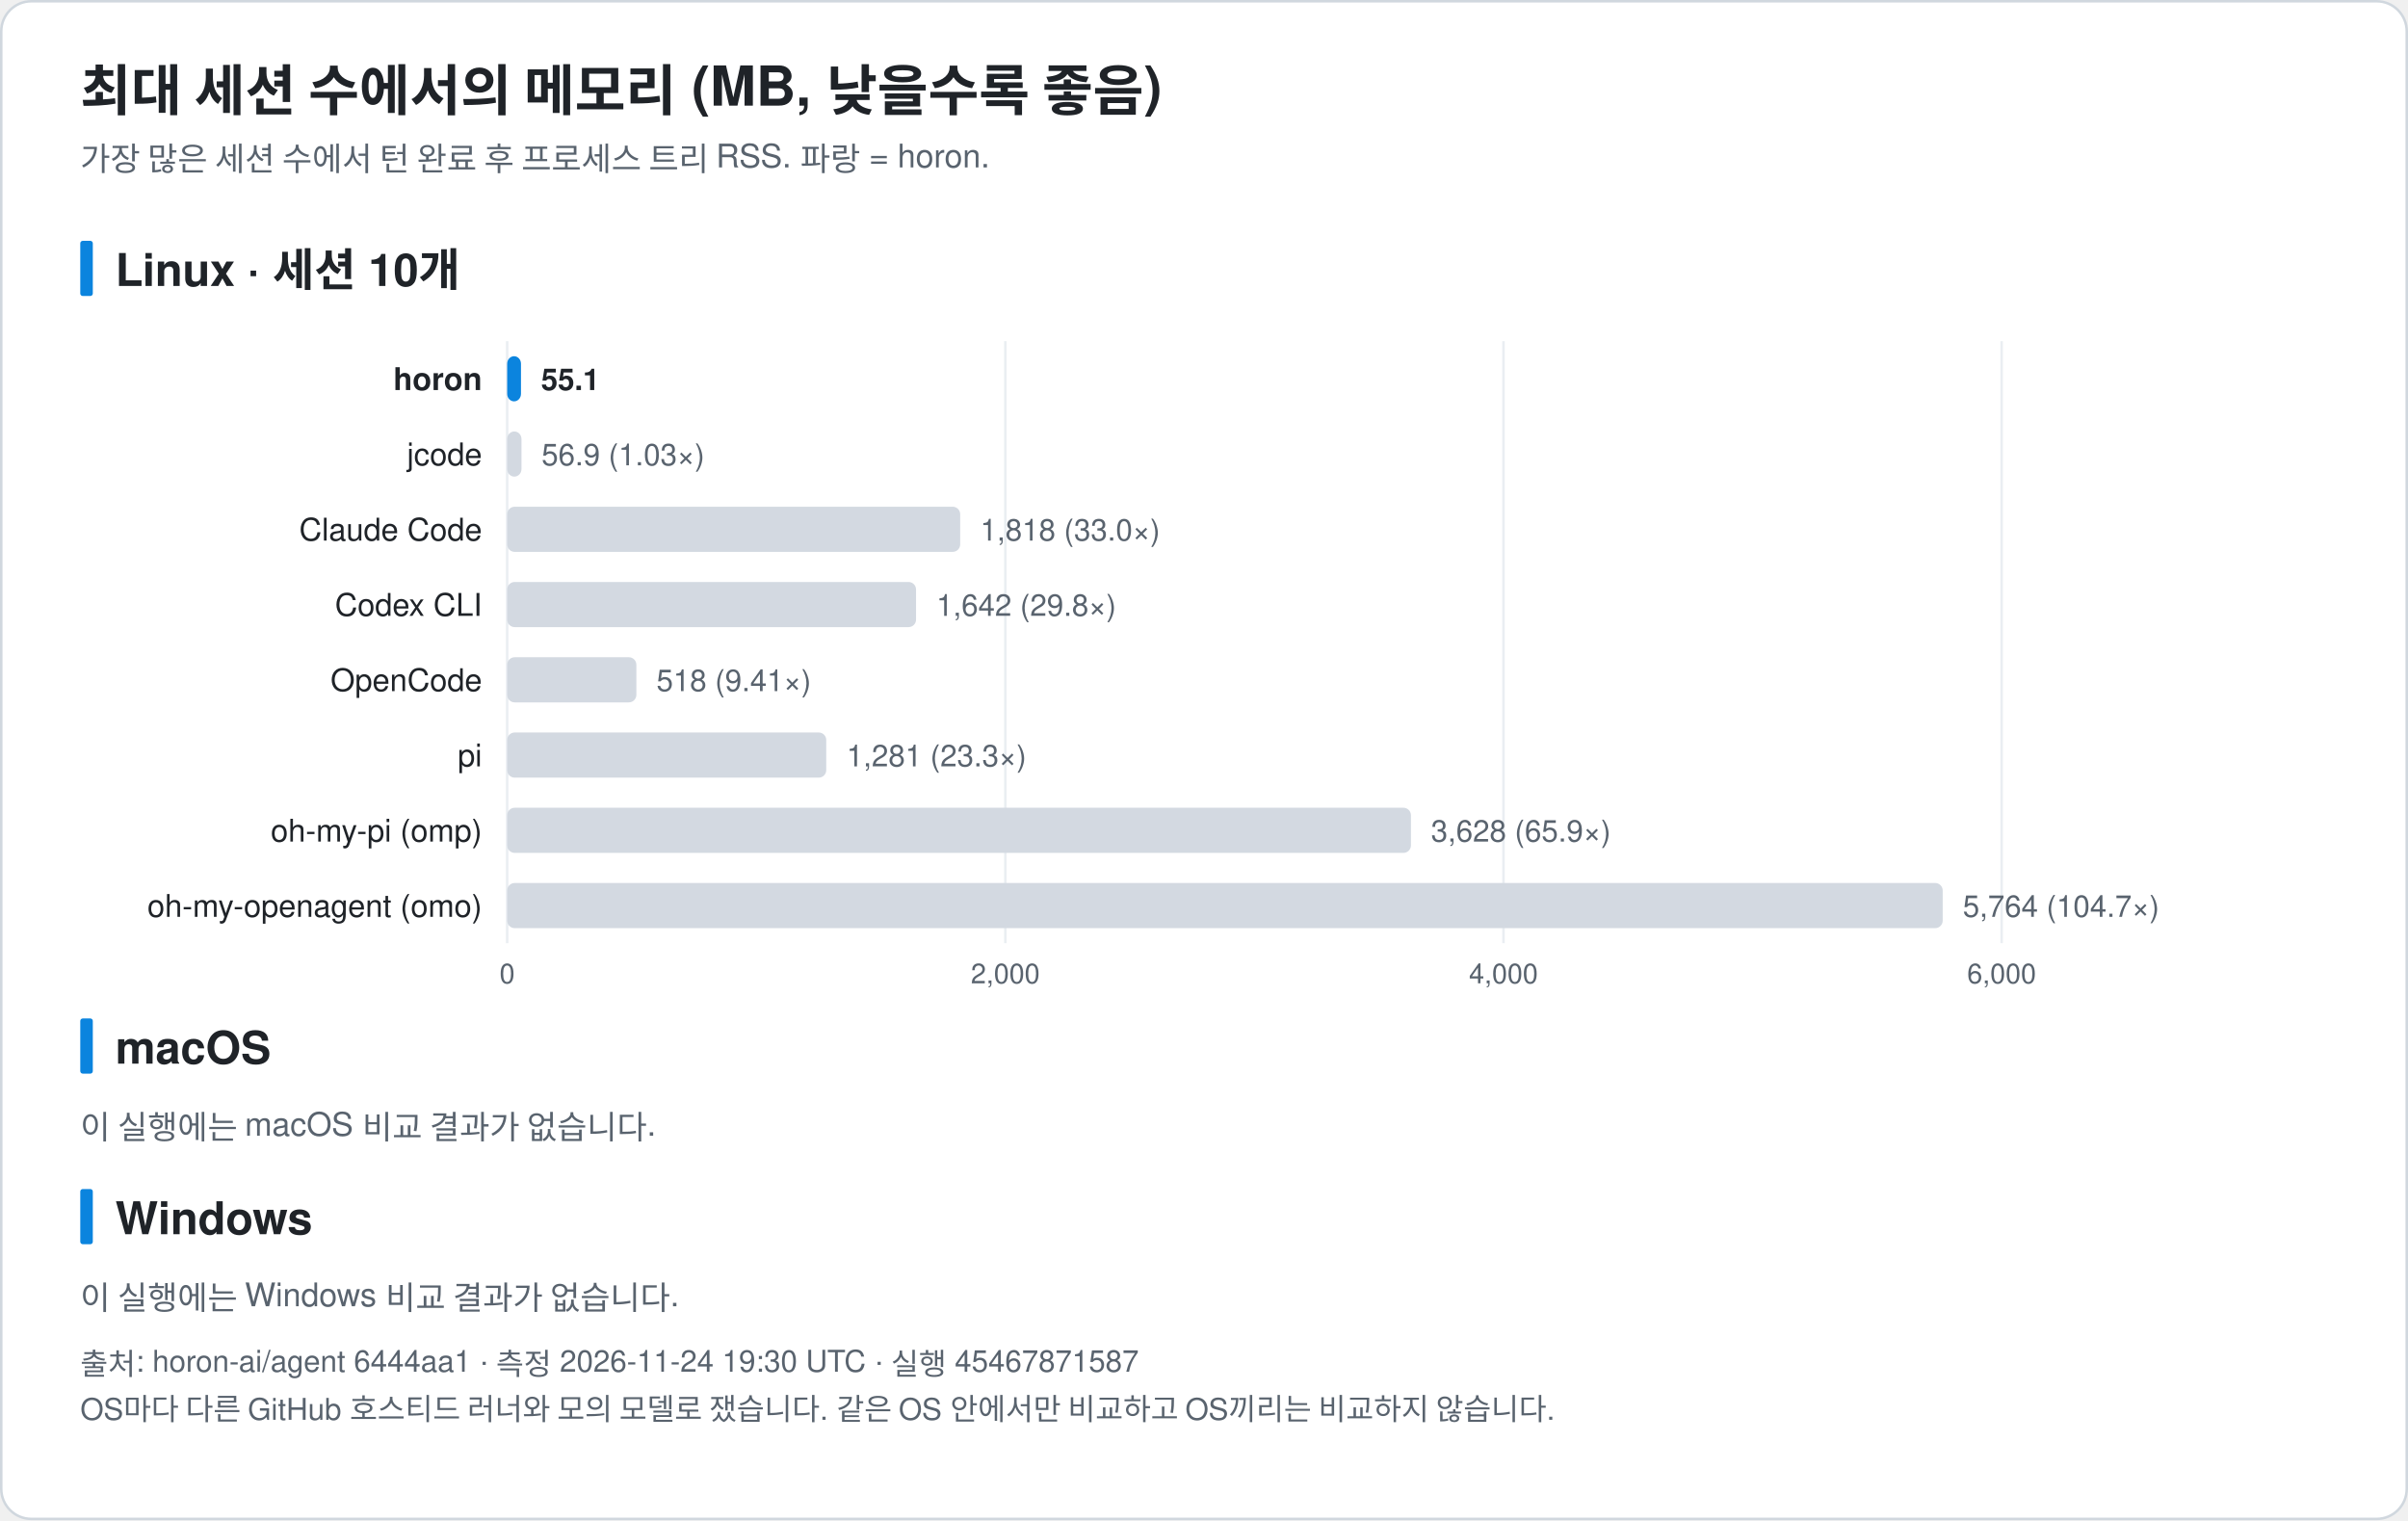
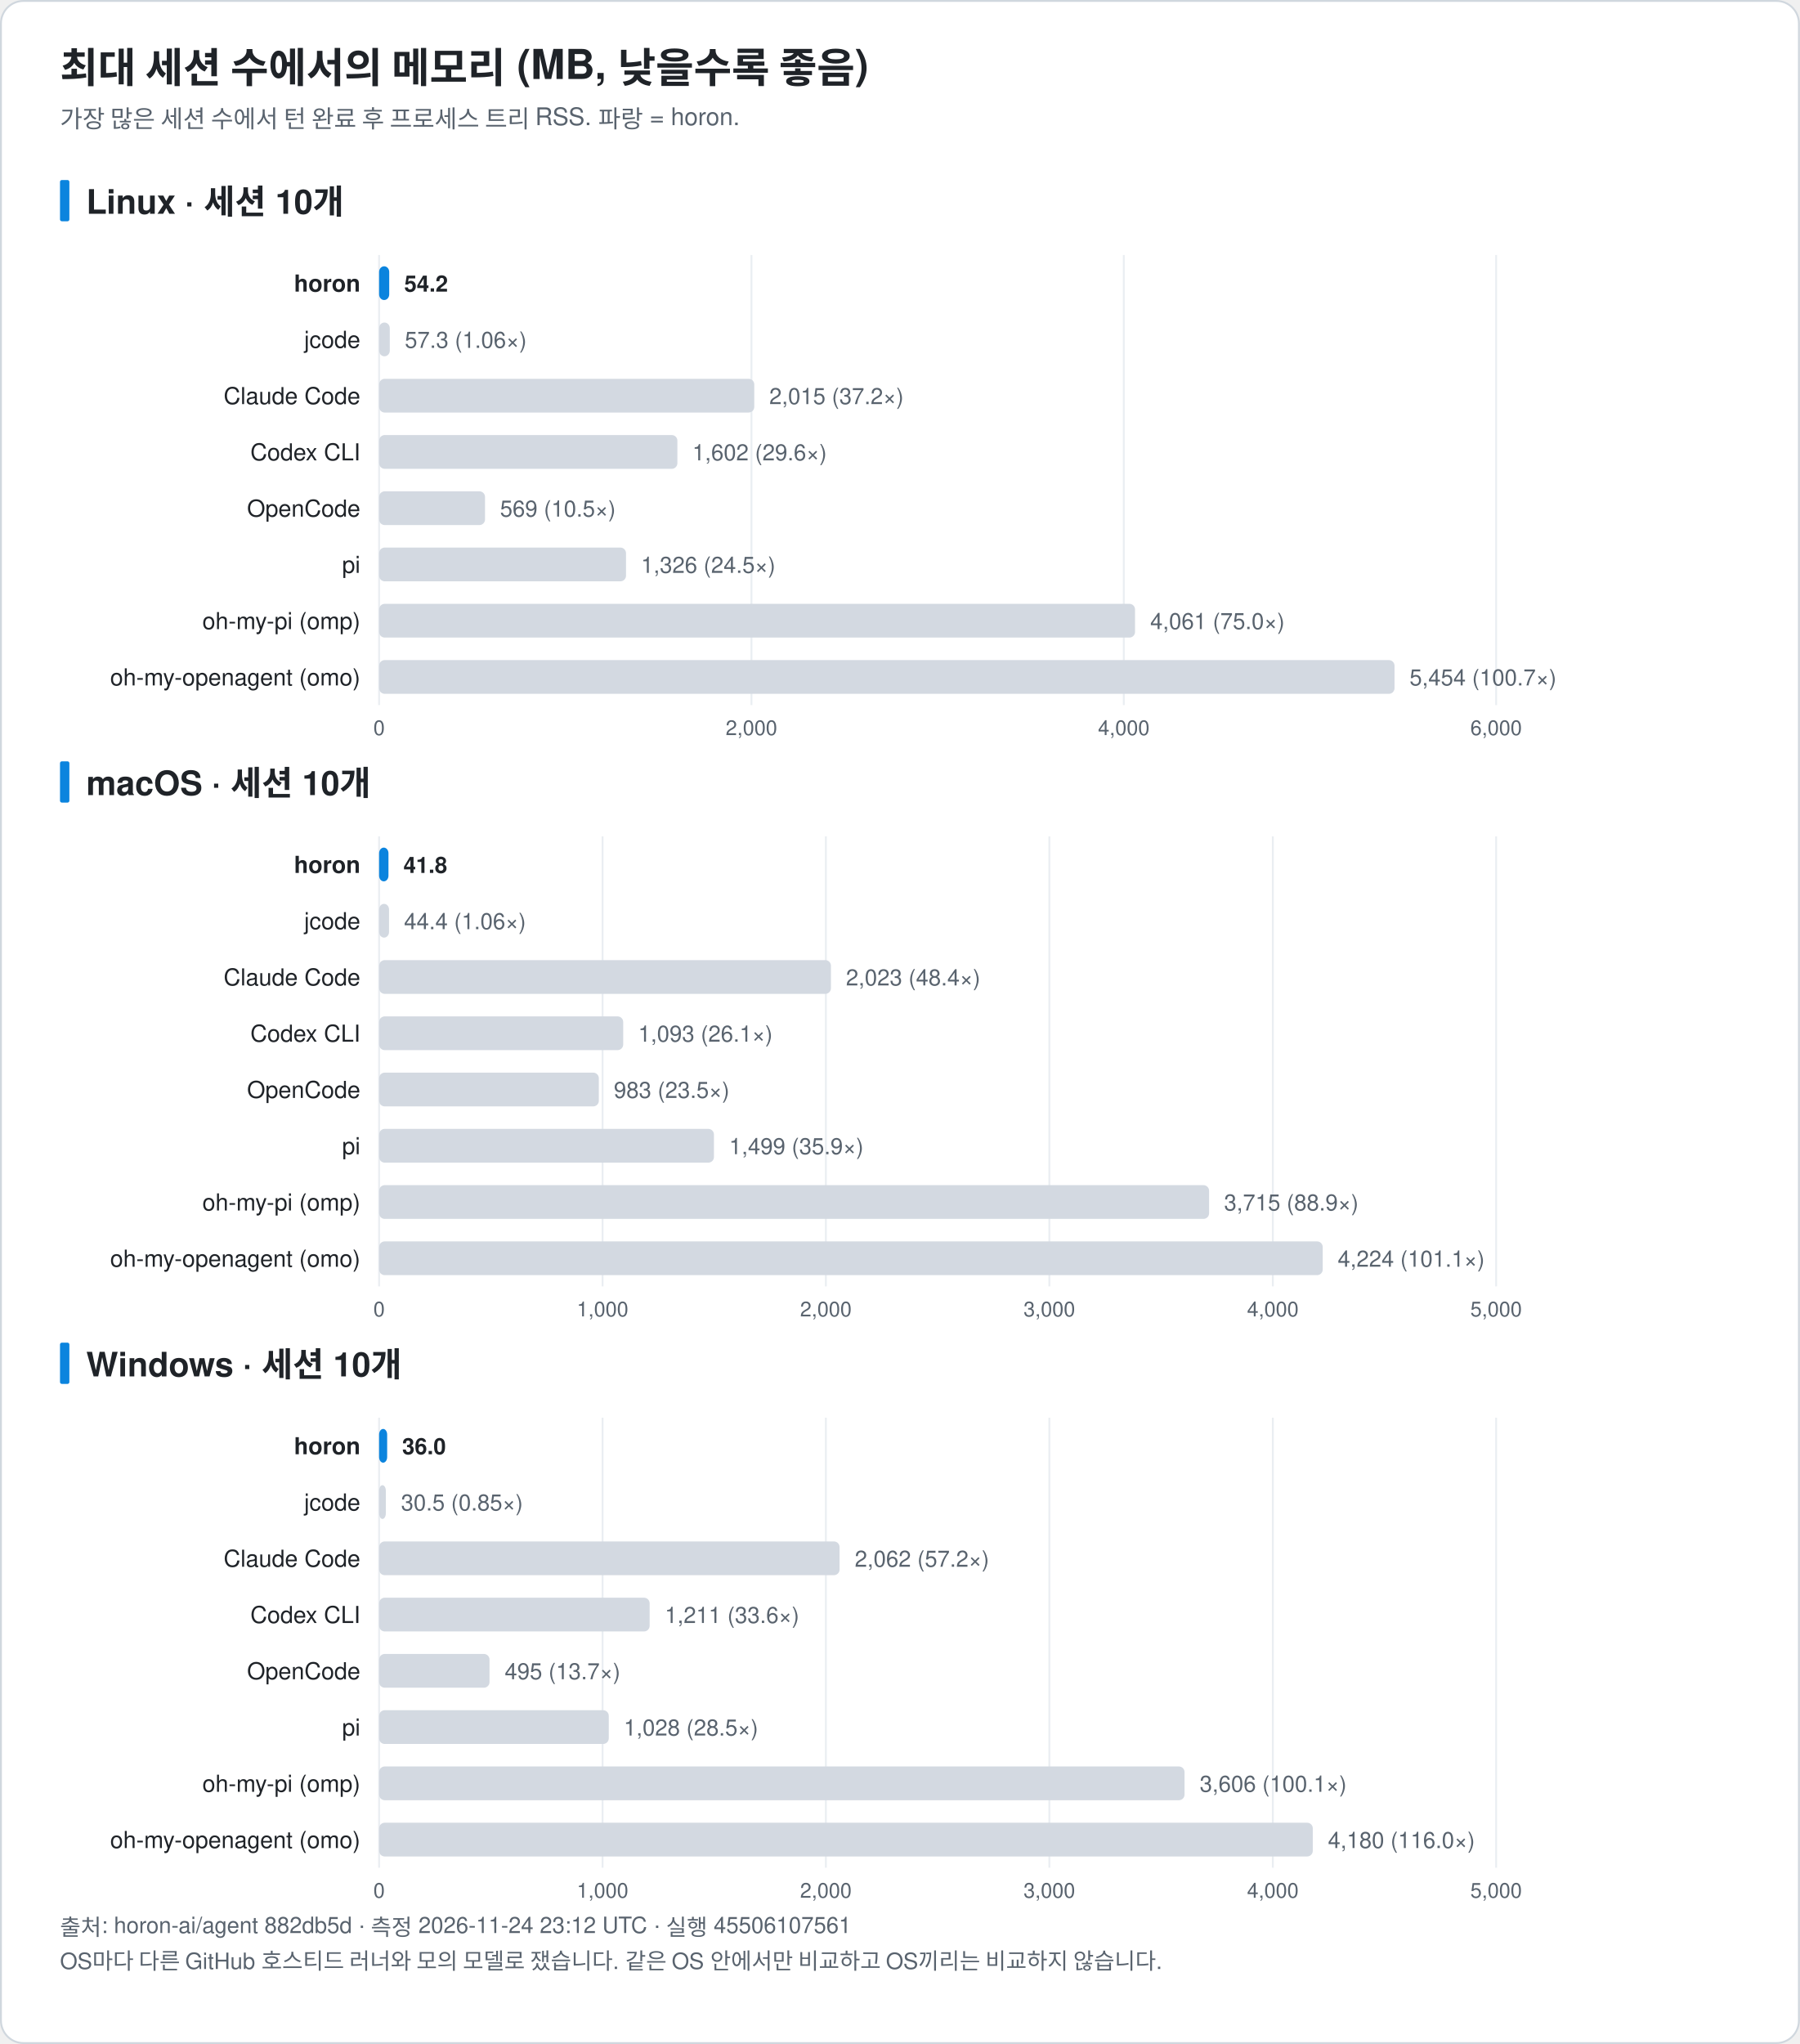
- <svg xmlns="http://www.w3.org/2000/svg" width="960" height="606" viewBox="0 0 960 606" font-family="-apple-system, BlinkMacSystemFont, 'Segoe UI', 'Noto Sans KR', 'Apple SD Gothic Neo', Helvetica, Arial, sans-serif" role="img">
-   <rect x="0.5" y="0.5" width="959" height="605" rx="12" fill="#ffffff" stroke="#d0d7de" />
+ <svg xmlns="http://www.w3.org/2000/svg" width="960" height="1090" viewBox="0 0 960 1090" font-family="-apple-system, BlinkMacSystemFont, 'Segoe UI', 'Noto Sans KR', 'Apple SD Gothic Neo', Helvetica, Arial, sans-serif" role="img">
+   <rect x="0.5" y="0.5" width="959" height="1089" rx="12" fill="#ffffff" stroke="#d0d7de" />
  <text x="32.0" y="44.0" font-size="22" fill="#1f2328" text-anchor="start" font-weight="bold">최대 세션 수에서의 메모리 (MB, 낮을수록 좋음)</text>
  <text x="32.0" y="68.0" font-size="13" fill="#59636e" text-anchor="start" font-weight="normal">가장 많은 세션 수에서 턴 완료 후 프로세스 트리 RSS. 파랑 = horon.</text>
  <rect x="32" y="96.0" width="5" height="22" rx="1" fill="#0b84de" />
  <text x="46.0" y="114.0" font-size="18" fill="#1f2328" text-anchor="start" font-weight="bold">Linux · 세션 10개</text>
  <line x1="202.2" y1="136.0" x2="202.2" y2="376.0" stroke="#eaeef2" />
  <text x="202.2" y="392.0" font-size="11" fill="#59636e" text-anchor="middle" font-weight="normal">0</text>
  <line x1="400.8" y1="136.0" x2="400.8" y2="376.0" stroke="#eaeef2" />
  <text x="400.8" y="392.0" font-size="11" fill="#59636e" text-anchor="middle" font-weight="normal">2,000</text>
  <line x1="599.4" y1="136.0" x2="599.4" y2="376.0" stroke="#eaeef2" />
  <text x="599.4" y="392.0" font-size="11" fill="#59636e" text-anchor="middle" font-weight="normal">4,000</text>
  <line x1="798.0" y1="136.0" x2="798.0" y2="376.0" stroke="#eaeef2" />
  <text x="798.0" y="392.0" font-size="11" fill="#59636e" text-anchor="middle" font-weight="normal">6,000</text>
  <text x="192.2" y="155.5" font-size="12.5" fill="#1f2328" text-anchor="end" font-weight="bold">horon</text>
-   <rect x="202.2" y="142.0" width="5.5" height="18" rx="3" fill="#0b84de" />
-   <text x="215.7" y="155.5" font-size="12" fill="#1f2328" text-anchor="start" font-weight="bold">55.1</text>
+   <rect x="202.2" y="142.0" width="5.4" height="18" rx="3" fill="#0b84de" />
+   <text x="215.6" y="155.5" font-size="12" fill="#1f2328" text-anchor="start" font-weight="bold">54.2</text>
  <text x="192.2" y="185.5" font-size="12.5" fill="#1f2328" text-anchor="end" font-weight="normal">jcode</text>
  <rect x="202.2" y="172.0" width="5.7" height="18" rx="3" fill="#d3d9e1" />
-   <text x="215.9" y="185.5" font-size="12" fill="#59636e" text-anchor="start" font-weight="normal">56.9 (1.03×)</text>
+   <text x="215.9" y="185.5" font-size="12" fill="#59636e" text-anchor="start" font-weight="normal">57.3 (1.06×)</text>
  <text x="192.2" y="215.5" font-size="12.5" fill="#1f2328" text-anchor="end" font-weight="normal">Claude Code</text>
-   <rect x="202.2" y="202.0" width="180.6" height="18" rx="3" fill="#d3d9e1" />
-   <text x="390.8" y="215.5" font-size="12" fill="#59636e" text-anchor="start" font-weight="normal">1,818 (33.0×)</text>
+   <rect x="202.2" y="202.0" width="200.1" height="18" rx="3" fill="#d3d9e1" />
+   <text x="410.3" y="215.5" font-size="12" fill="#59636e" text-anchor="start" font-weight="normal">2,015 (37.2×)</text>
  <text x="192.2" y="245.5" font-size="12.5" fill="#1f2328" text-anchor="end" font-weight="normal">Codex CLI</text>
-   <rect x="202.2" y="232.0" width="163.0" height="18" rx="3" fill="#d3d9e1" />
-   <text x="373.3" y="245.5" font-size="12" fill="#59636e" text-anchor="start" font-weight="normal">1,642 (29.8×)</text>
+   <rect x="202.2" y="232.0" width="159.1" height="18" rx="3" fill="#d3d9e1" />
+   <text x="369.3" y="245.5" font-size="12" fill="#59636e" text-anchor="start" font-weight="normal">1,602 (29.6×)</text>
  <text x="192.2" y="275.5" font-size="12.5" fill="#1f2328" text-anchor="end" font-weight="normal">OpenCode</text>
-   <rect x="202.2" y="262.0" width="51.5" height="18" rx="3" fill="#d3d9e1" />
-   <text x="261.7" y="275.5" font-size="12" fill="#59636e" text-anchor="start" font-weight="normal">518 (9.41×)</text>
+   <rect x="202.2" y="262.0" width="56.5" height="18" rx="3" fill="#d3d9e1" />
+   <text x="266.7" y="275.5" font-size="12" fill="#59636e" text-anchor="start" font-weight="normal">569 (10.5×)</text>
  <text x="192.2" y="305.5" font-size="12.5" fill="#1f2328" text-anchor="end" font-weight="normal">pi</text>
-   <rect x="202.2" y="292.0" width="127.2" height="18" rx="3" fill="#d3d9e1" />
-   <text x="337.5" y="305.5" font-size="12" fill="#59636e" text-anchor="start" font-weight="normal">1,281 (23.3×)</text>
+   <rect x="202.2" y="292.0" width="131.7" height="18" rx="3" fill="#d3d9e1" />
+   <text x="341.9" y="305.5" font-size="12" fill="#59636e" text-anchor="start" font-weight="normal">1,326 (24.5×)</text>
  <text x="192.2" y="335.5" font-size="12.5" fill="#1f2328" text-anchor="end" font-weight="normal">oh-my-pi (omp)</text>
-   <rect x="202.2" y="322.0" width="360.3" height="18" rx="3" fill="#d3d9e1" />
-   <text x="570.5" y="335.5" font-size="12" fill="#59636e" text-anchor="start" font-weight="normal">3,628 (65.9×)</text>
+   <rect x="202.2" y="322.0" width="403.2" height="18" rx="3" fill="#d3d9e1" />
+   <text x="613.5" y="335.5" font-size="12" fill="#59636e" text-anchor="start" font-weight="normal">4,061 (75.0×)</text>
  <text x="192.2" y="365.5" font-size="12.5" fill="#1f2328" text-anchor="end" font-weight="normal">oh-my-openagent (omo)</text>
-   <rect x="202.2" y="352.0" width="572.3" height="18" rx="3" fill="#d3d9e1" />
-   <text x="782.5" y="365.5" font-size="12" fill="#59636e" text-anchor="start" font-weight="normal">5,764 (104.7×)</text>
+   <rect x="202.2" y="352.0" width="541.6" height="18" rx="3" fill="#d3d9e1" />
+   <text x="751.8" y="365.5" font-size="12" fill="#59636e" text-anchor="start" font-weight="normal">5,454 (100.7×)</text>
  <rect x="32" y="406.0" width="5" height="22" rx="1" fill="#0b84de" />
-   <text x="46.0" y="424.0" font-size="18" fill="#1f2328" text-anchor="start" font-weight="bold">macOS</text>
-   <text x="32.0" y="454.0" font-size="13" fill="#59636e" text-anchor="start" font-weight="normal">이 실행에는 macOS 비교 결과가 없습니다.</text>
-   <rect x="32" y="474.0" width="5" height="22" rx="1" fill="#0b84de" />
-   <text x="46.0" y="492.0" font-size="18" fill="#1f2328" text-anchor="start" font-weight="bold">Windows</text>
-   <text x="32.0" y="522.0" font-size="13" fill="#59636e" text-anchor="start" font-weight="normal">이 실행에는 Windows 비교 결과가 없습니다.</text>
-   <text x="32.0" y="548.0" font-size="12" fill="#59636e" text-anchor="start" font-weight="normal">출처: horon-ai/agent 6444aa1 · 측정 2026-11-24 19:30 UTC · 실행 45467871587</text>
-   <text x="32.0" y="566.0" font-size="12" fill="#59636e" text-anchor="start" font-weight="normal">OS마다 다른 GitHub 호스티드 러너와 모의 모델로 쟀습니다. 같은 OS 안에서만 비교하고 OS끼리는 비교하지 않습니다.</text>
+   <text x="46.0" y="424.0" font-size="18" fill="#1f2328" text-anchor="start" font-weight="bold">macOS · 세션 10개</text>
+   <line x1="202.2" y1="446.0" x2="202.2" y2="686.0" stroke="#eaeef2" />
+   <text x="202.2" y="702.0" font-size="11" fill="#59636e" text-anchor="middle" font-weight="normal">0</text>
+   <line x1="321.4" y1="446.0" x2="321.4" y2="686.0" stroke="#eaeef2" />
+   <text x="321.4" y="702.0" font-size="11" fill="#59636e" text-anchor="middle" font-weight="normal">1,000</text>
+   <line x1="440.5" y1="446.0" x2="440.5" y2="686.0" stroke="#eaeef2" />
+   <text x="440.5" y="702.0" font-size="11" fill="#59636e" text-anchor="middle" font-weight="normal">2,000</text>
+   <line x1="559.7" y1="446.0" x2="559.7" y2="686.0" stroke="#eaeef2" />
+   <text x="559.7" y="702.0" font-size="11" fill="#59636e" text-anchor="middle" font-weight="normal">3,000</text>
+   <line x1="678.9" y1="446.0" x2="678.9" y2="686.0" stroke="#eaeef2" />
+   <text x="678.9" y="702.0" font-size="11" fill="#59636e" text-anchor="middle" font-weight="normal">4,000</text>
+   <line x1="798.0" y1="446.0" x2="798.0" y2="686.0" stroke="#eaeef2" />
+   <text x="798.0" y="702.0" font-size="11" fill="#59636e" text-anchor="middle" font-weight="normal">5,000</text>
+   <text x="192.2" y="465.5" font-size="12.5" fill="#1f2328" text-anchor="end" font-weight="bold">horon</text>
+   <rect x="202.2" y="452.0" width="5.0" height="18" rx="3" fill="#0b84de" />
+   <text x="215.2" y="465.5" font-size="12" fill="#1f2328" text-anchor="start" font-weight="bold">41.8</text>
+   <text x="192.2" y="495.5" font-size="12.5" fill="#1f2328" text-anchor="end" font-weight="normal">jcode</text>
+   <rect x="202.2" y="482.0" width="5.3" height="18" rx="3" fill="#d3d9e1" />
+   <text x="215.5" y="495.5" font-size="12" fill="#59636e" text-anchor="start" font-weight="normal">44.4 (1.06×)</text>
+   <text x="192.2" y="525.5" font-size="12.5" fill="#1f2328" text-anchor="end" font-weight="normal">Claude Code</text>
+   <rect x="202.2" y="512.0" width="241.0" height="18" rx="3" fill="#d3d9e1" />
+   <text x="451.2" y="525.5" font-size="12" fill="#59636e" text-anchor="start" font-weight="normal">2,023 (48.4×)</text>
+   <text x="192.2" y="555.5" font-size="12.5" fill="#1f2328" text-anchor="end" font-weight="normal">Codex CLI</text>
+   <rect x="202.2" y="542.0" width="130.2" height="18" rx="3" fill="#d3d9e1" />
+   <text x="340.4" y="555.5" font-size="12" fill="#59636e" text-anchor="start" font-weight="normal">1,093 (26.1×)</text>
+   <text x="192.2" y="585.5" font-size="12.5" fill="#1f2328" text-anchor="end" font-weight="normal">OpenCode</text>
+   <rect x="202.2" y="572.0" width="117.2" height="18" rx="3" fill="#d3d9e1" />
+   <text x="327.4" y="585.5" font-size="12" fill="#59636e" text-anchor="start" font-weight="normal">983 (23.5×)</text>
+   <text x="192.2" y="615.5" font-size="12.5" fill="#1f2328" text-anchor="end" font-weight="normal">pi</text>
+   <rect x="202.2" y="602.0" width="178.6" height="18" rx="3" fill="#d3d9e1" />
+   <text x="388.9" y="615.5" font-size="12" fill="#59636e" text-anchor="start" font-weight="normal">1,499 (35.9×)</text>
+   <text x="192.2" y="645.5" font-size="12.5" fill="#1f2328" text-anchor="end" font-weight="normal">oh-my-pi (omp)</text>
+   <rect x="202.2" y="632.0" width="442.7" height="18" rx="3" fill="#d3d9e1" />
+   <text x="652.9" y="645.5" font-size="12" fill="#59636e" text-anchor="start" font-weight="normal">3,715 (88.9×)</text>
+   <text x="192.2" y="675.5" font-size="12.5" fill="#1f2328" text-anchor="end" font-weight="normal">oh-my-openagent (omo)</text>
+   <rect x="202.2" y="662.0" width="503.3" height="18" rx="3" fill="#d3d9e1" />
+   <text x="713.5" y="675.5" font-size="12" fill="#59636e" text-anchor="start" font-weight="normal">4,224 (101.1×)</text>
+   <rect x="32" y="716.0" width="5" height="22" rx="1" fill="#0b84de" />
+   <text x="46.0" y="734.0" font-size="18" fill="#1f2328" text-anchor="start" font-weight="bold">Windows · 세션 10개</text>
+   <line x1="202.2" y1="756.0" x2="202.2" y2="996.0" stroke="#eaeef2" />
+   <text x="202.2" y="1012.0" font-size="11" fill="#59636e" text-anchor="middle" font-weight="normal">0</text>
+   <line x1="321.4" y1="756.0" x2="321.4" y2="996.0" stroke="#eaeef2" />
+   <text x="321.4" y="1012.0" font-size="11" fill="#59636e" text-anchor="middle" font-weight="normal">1,000</text>
+   <line x1="440.5" y1="756.0" x2="440.5" y2="996.0" stroke="#eaeef2" />
+   <text x="440.5" y="1012.0" font-size="11" fill="#59636e" text-anchor="middle" font-weight="normal">2,000</text>
+   <line x1="559.7" y1="756.0" x2="559.7" y2="996.0" stroke="#eaeef2" />
+   <text x="559.7" y="1012.0" font-size="11" fill="#59636e" text-anchor="middle" font-weight="normal">3,000</text>
+   <line x1="678.9" y1="756.0" x2="678.9" y2="996.0" stroke="#eaeef2" />
+   <text x="678.9" y="1012.0" font-size="11" fill="#59636e" text-anchor="middle" font-weight="normal">4,000</text>
+   <line x1="798.0" y1="756.0" x2="798.0" y2="996.0" stroke="#eaeef2" />
+   <text x="798.0" y="1012.0" font-size="11" fill="#59636e" text-anchor="middle" font-weight="normal">5,000</text>
+   <text x="192.2" y="775.5" font-size="12.5" fill="#1f2328" text-anchor="end" font-weight="bold">horon</text>
+   <rect x="202.2" y="762.0" width="4.3" height="18" rx="3" fill="#0b84de" />
+   <text x="214.5" y="775.5" font-size="12" fill="#1f2328" text-anchor="start" font-weight="bold">36.0</text>
+   <text x="192.2" y="805.5" font-size="12.5" fill="#1f2328" text-anchor="end" font-weight="normal">jcode</text>
+   <rect x="202.2" y="792.0" width="3.6" height="18" rx="3" fill="#d3d9e1" />
+   <text x="213.9" y="805.5" font-size="12" fill="#59636e" text-anchor="start" font-weight="normal">30.5 (0.85×)</text>
+   <text x="192.2" y="835.5" font-size="12.5" fill="#1f2328" text-anchor="end" font-weight="normal">Claude Code</text>
+   <rect x="202.2" y="822.0" width="245.6" height="18" rx="3" fill="#d3d9e1" />
+   <text x="455.9" y="835.5" font-size="12" fill="#59636e" text-anchor="start" font-weight="normal">2,062 (57.2×)</text>
+   <text x="192.2" y="865.5" font-size="12.5" fill="#1f2328" text-anchor="end" font-weight="normal">Codex CLI</text>
+   <rect x="202.2" y="852.0" width="144.3" height="18" rx="3" fill="#d3d9e1" />
+   <text x="354.6" y="865.5" font-size="12" fill="#59636e" text-anchor="start" font-weight="normal">1,211 (33.6×)</text>
+   <text x="192.2" y="895.5" font-size="12.5" fill="#1f2328" text-anchor="end" font-weight="normal">OpenCode</text>
+   <rect x="202.2" y="882.0" width="58.9" height="18" rx="3" fill="#d3d9e1" />
+   <text x="269.2" y="895.5" font-size="12" fill="#59636e" text-anchor="start" font-weight="normal">495 (13.7×)</text>
+   <text x="192.2" y="925.5" font-size="12.5" fill="#1f2328" text-anchor="end" font-weight="normal">pi</text>
+   <rect x="202.2" y="912.0" width="122.5" height="18" rx="3" fill="#d3d9e1" />
+   <text x="332.7" y="925.5" font-size="12" fill="#59636e" text-anchor="start" font-weight="normal">1,028 (28.5×)</text>
+   <text x="192.2" y="955.5" font-size="12.5" fill="#1f2328" text-anchor="end" font-weight="normal">oh-my-pi (omp)</text>
+   <rect x="202.2" y="942.0" width="429.6" height="18" rx="3" fill="#d3d9e1" />
+   <text x="639.9" y="955.5" font-size="12" fill="#59636e" text-anchor="start" font-weight="normal">3,606 (100.1×)</text>
+   <text x="192.2" y="985.5" font-size="12.5" fill="#1f2328" text-anchor="end" font-weight="normal">oh-my-openagent (omo)</text>
+   <rect x="202.2" y="972.0" width="498.0" height="18" rx="3" fill="#d3d9e1" />
+   <text x="708.3" y="985.5" font-size="12" fill="#59636e" text-anchor="start" font-weight="normal">4,180 (116.0×)</text>
+   <text x="32.0" y="1032.0" font-size="12" fill="#59636e" text-anchor="start" font-weight="normal">출처: horon-ai/agent 882db5d · 측정 2026-11-24 23:12 UTC · 실행 45506107561</text>
+   <text x="32.0" y="1050.0" font-size="12" fill="#59636e" text-anchor="start" font-weight="normal">OS마다 다른 GitHub 호스티드 러너와 모의 모델로 쟀습니다. 같은 OS 안에서만 비교하고 OS끼리는 비교하지 않습니다.</text>
</svg>
